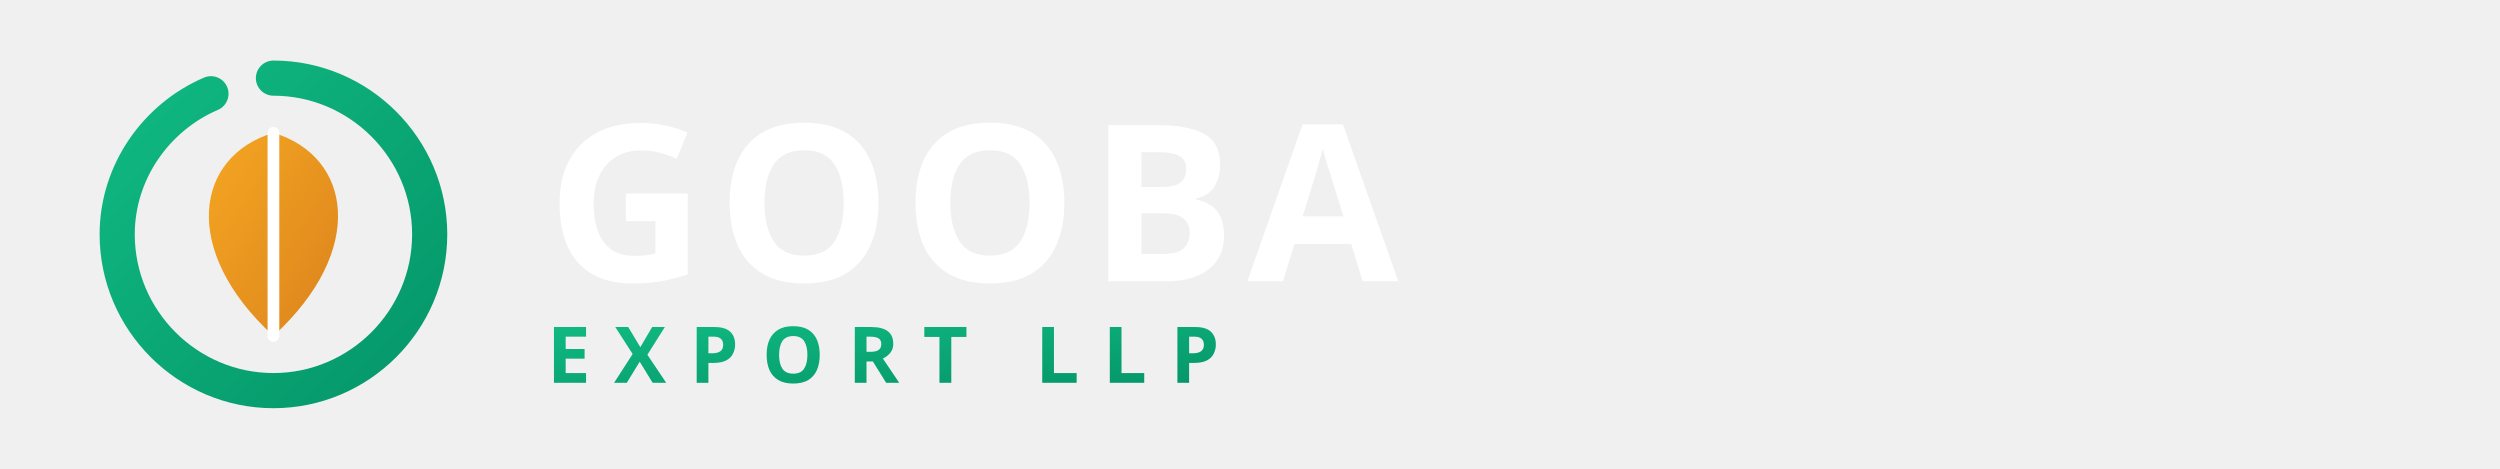
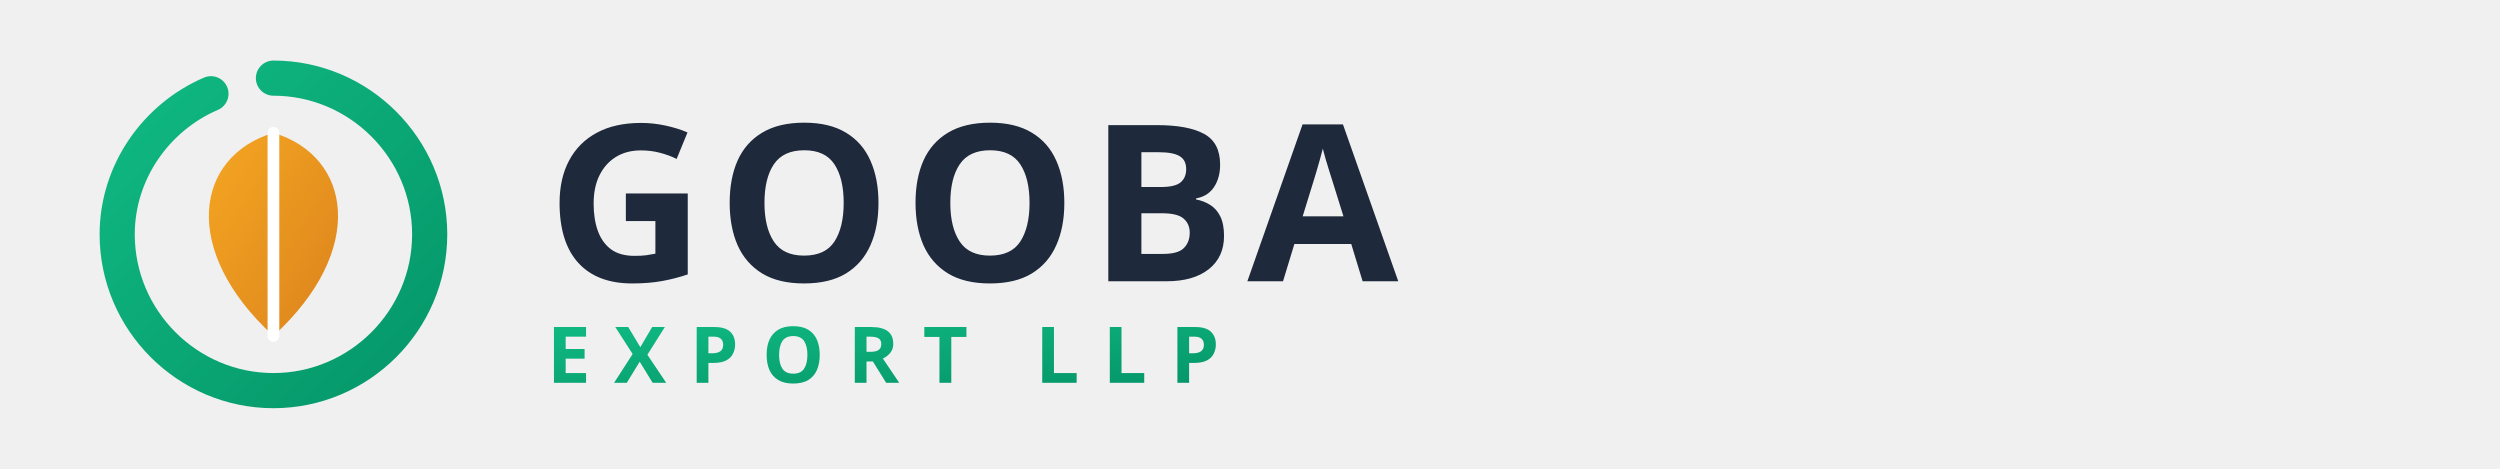
<svg xmlns="http://www.w3.org/2000/svg" viewBox="0 0 320 60" width="100%" height="100%">
  <defs>
    <linearGradient id="gooba-green" x1="0%" y1="0%" x2="100%" y2="100%">
      <stop offset="0%" stop-color="#10b981" />
      <stop offset="100%" stop-color="#059669" />
    </linearGradient>
    <linearGradient id="gooba-amber" x1="0%" y1="0%" x2="100%" y2="100%">
      <stop offset="0%" stop-color="#f59e0b" />
      <stop offset="100%" stop-color="#d97706" />
    </linearGradient>
  </defs>
  <g transform="translate(10, 5)">
    <path d="M 25,5 C 36,5 45,14 45,25 C 45,36 36,45 25,45 C 14,45 5,36 5,25 C 5,17 10,10 17,7" stroke="url(#gooba-green)" stroke-width="4.5" stroke-linecap="round" fill="none" />
    <path d="M 25,12 C 15,15 13,27 25,38 C 37,27 35,15 25,12 Z" fill="url(#gooba-amber)" opacity="0.9" />
    <path d="M 25,12 L 25,38" stroke="#ffffff" stroke-width="1.5" stroke-linecap="round" />
  </g>
-   <text x="70" y="36" font-family="'Outfit', 'Segoe UI', sans-serif" font-size="28" font-weight="900" fill="#ffffff" letter-spacing="1.5">GOOBA</text>
+   <text x="70" y="36" font-family="'Outfit', 'Segoe UI', sans-serif" font-size="28" font-weight="900" fill="#1e293b" letter-spacing="1.5">GOOBA</text>
  <text x="70" y="49" font-family="'Outfit', 'Segoe UI', sans-serif" font-size="10" font-weight="700" fill="url(#gooba-green)" letter-spacing="3">EXPORT LLP</text>
</svg>
